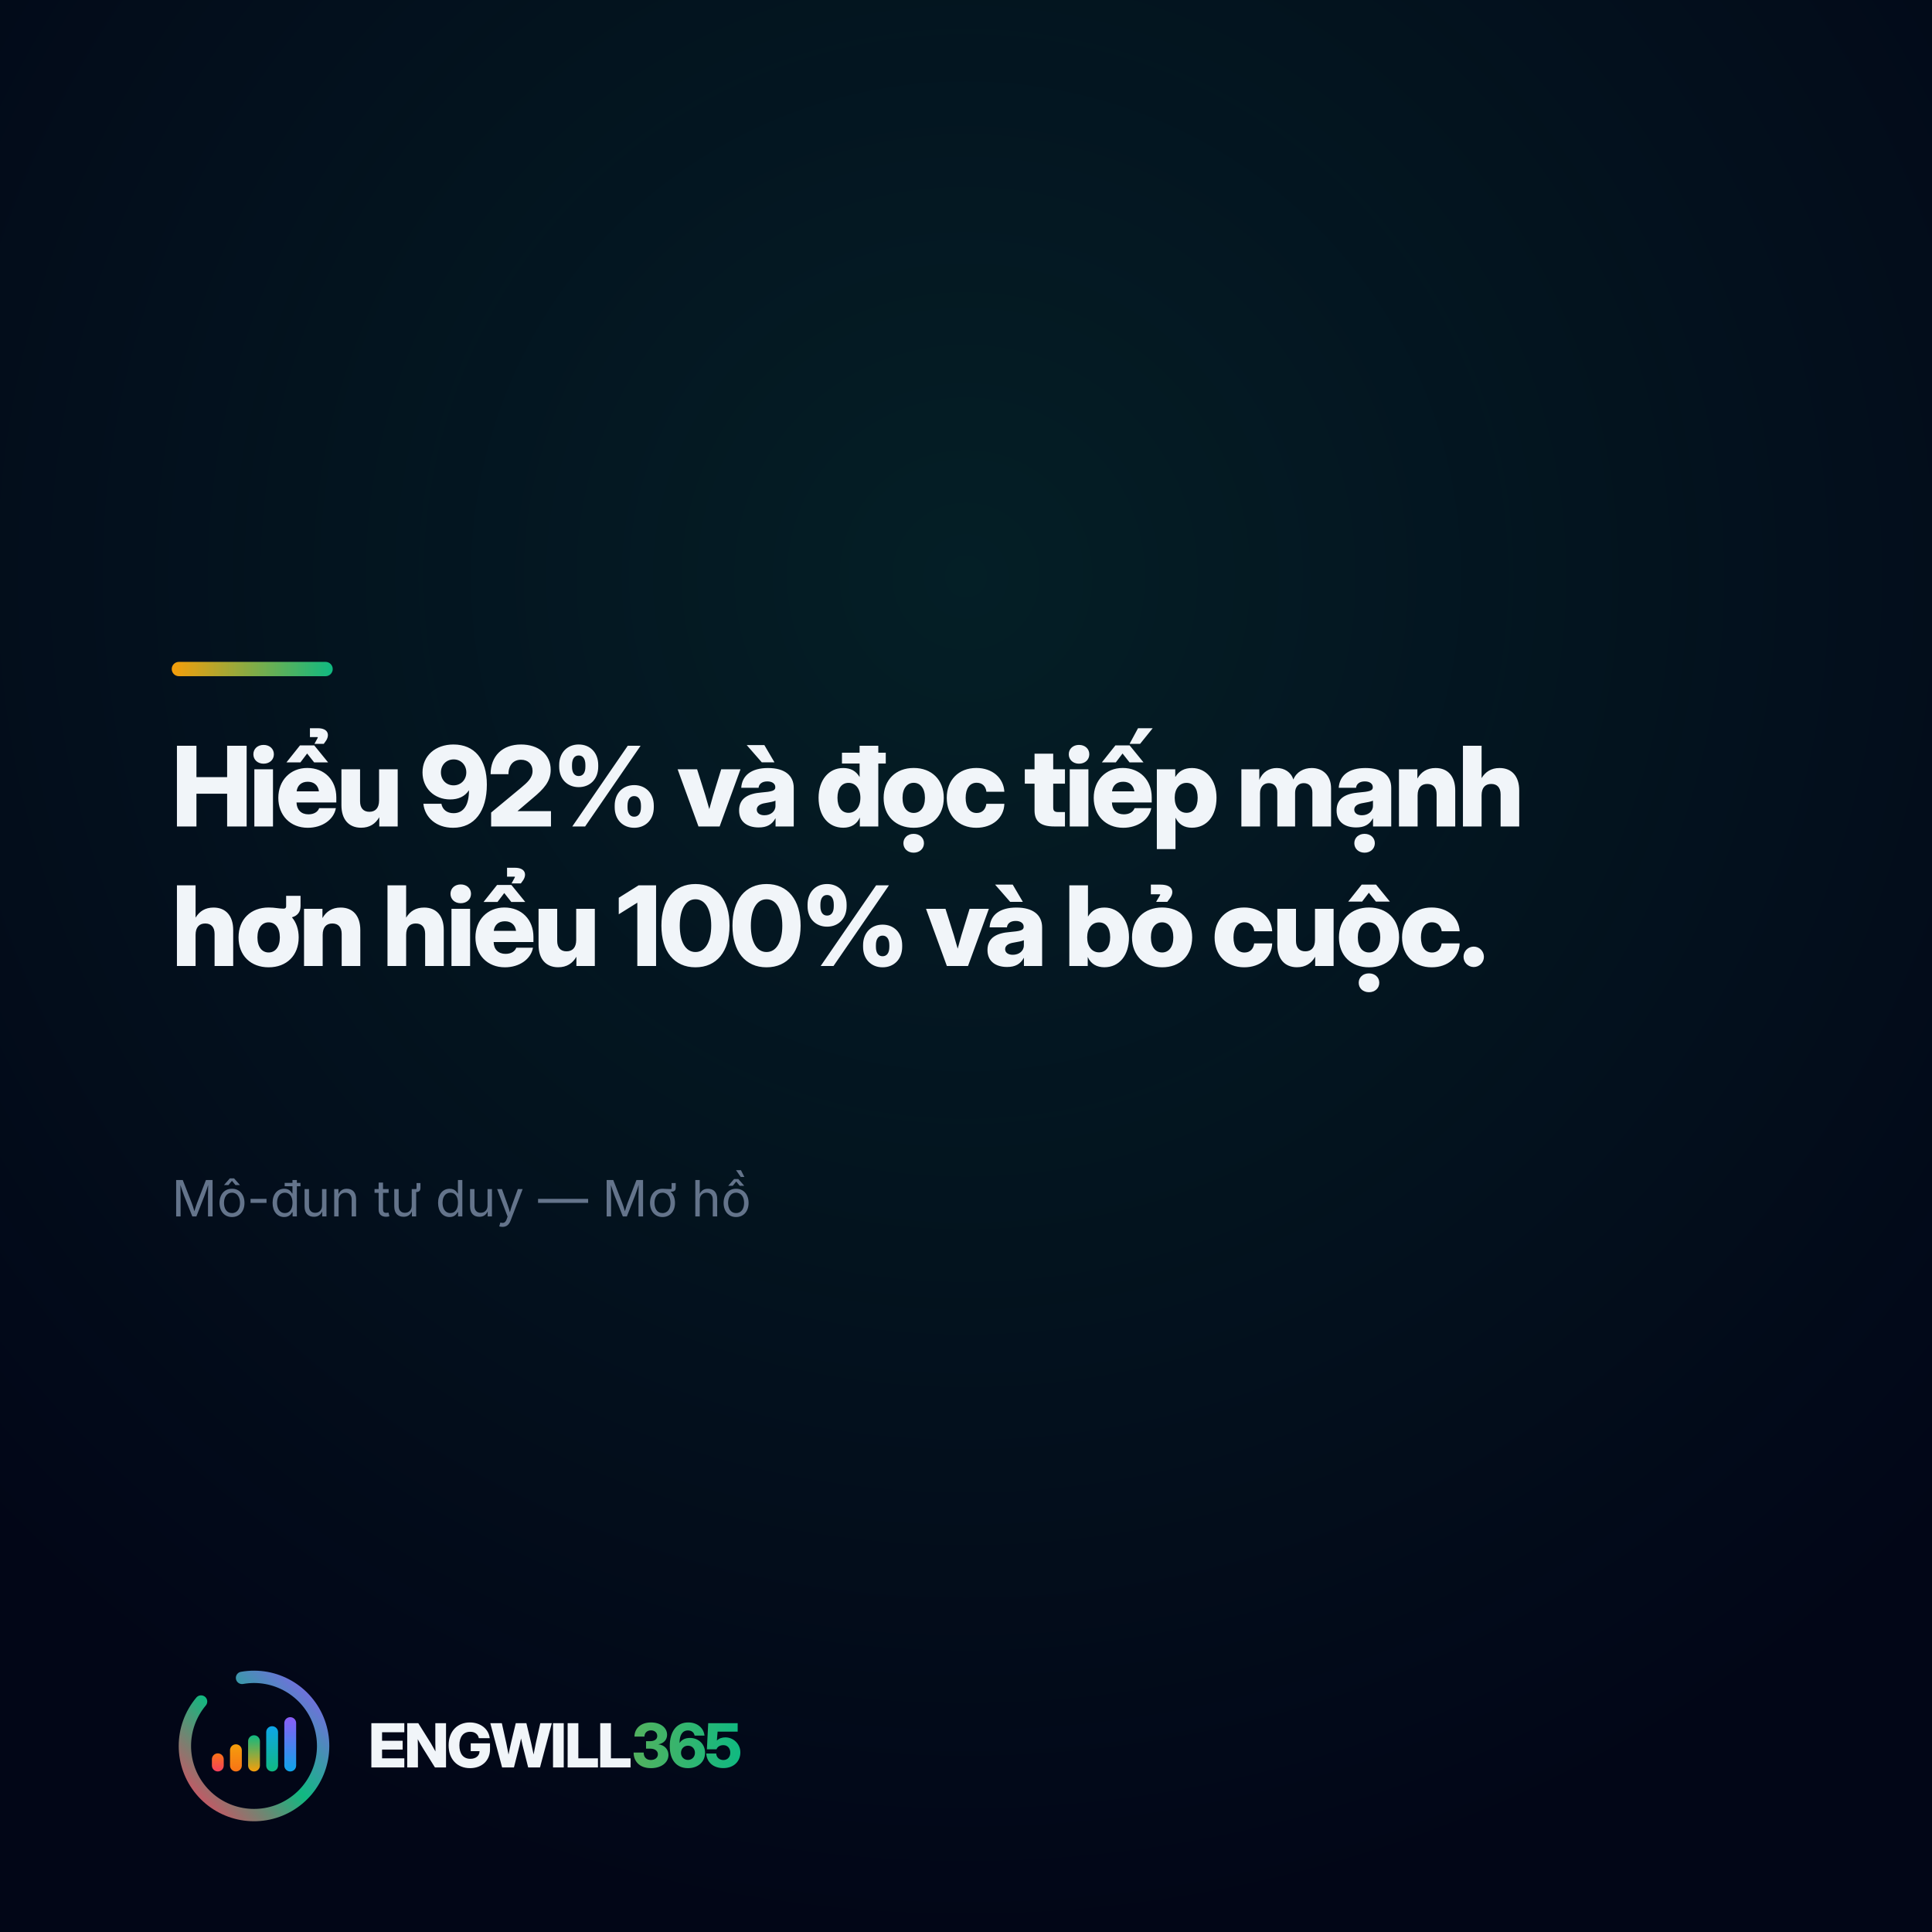
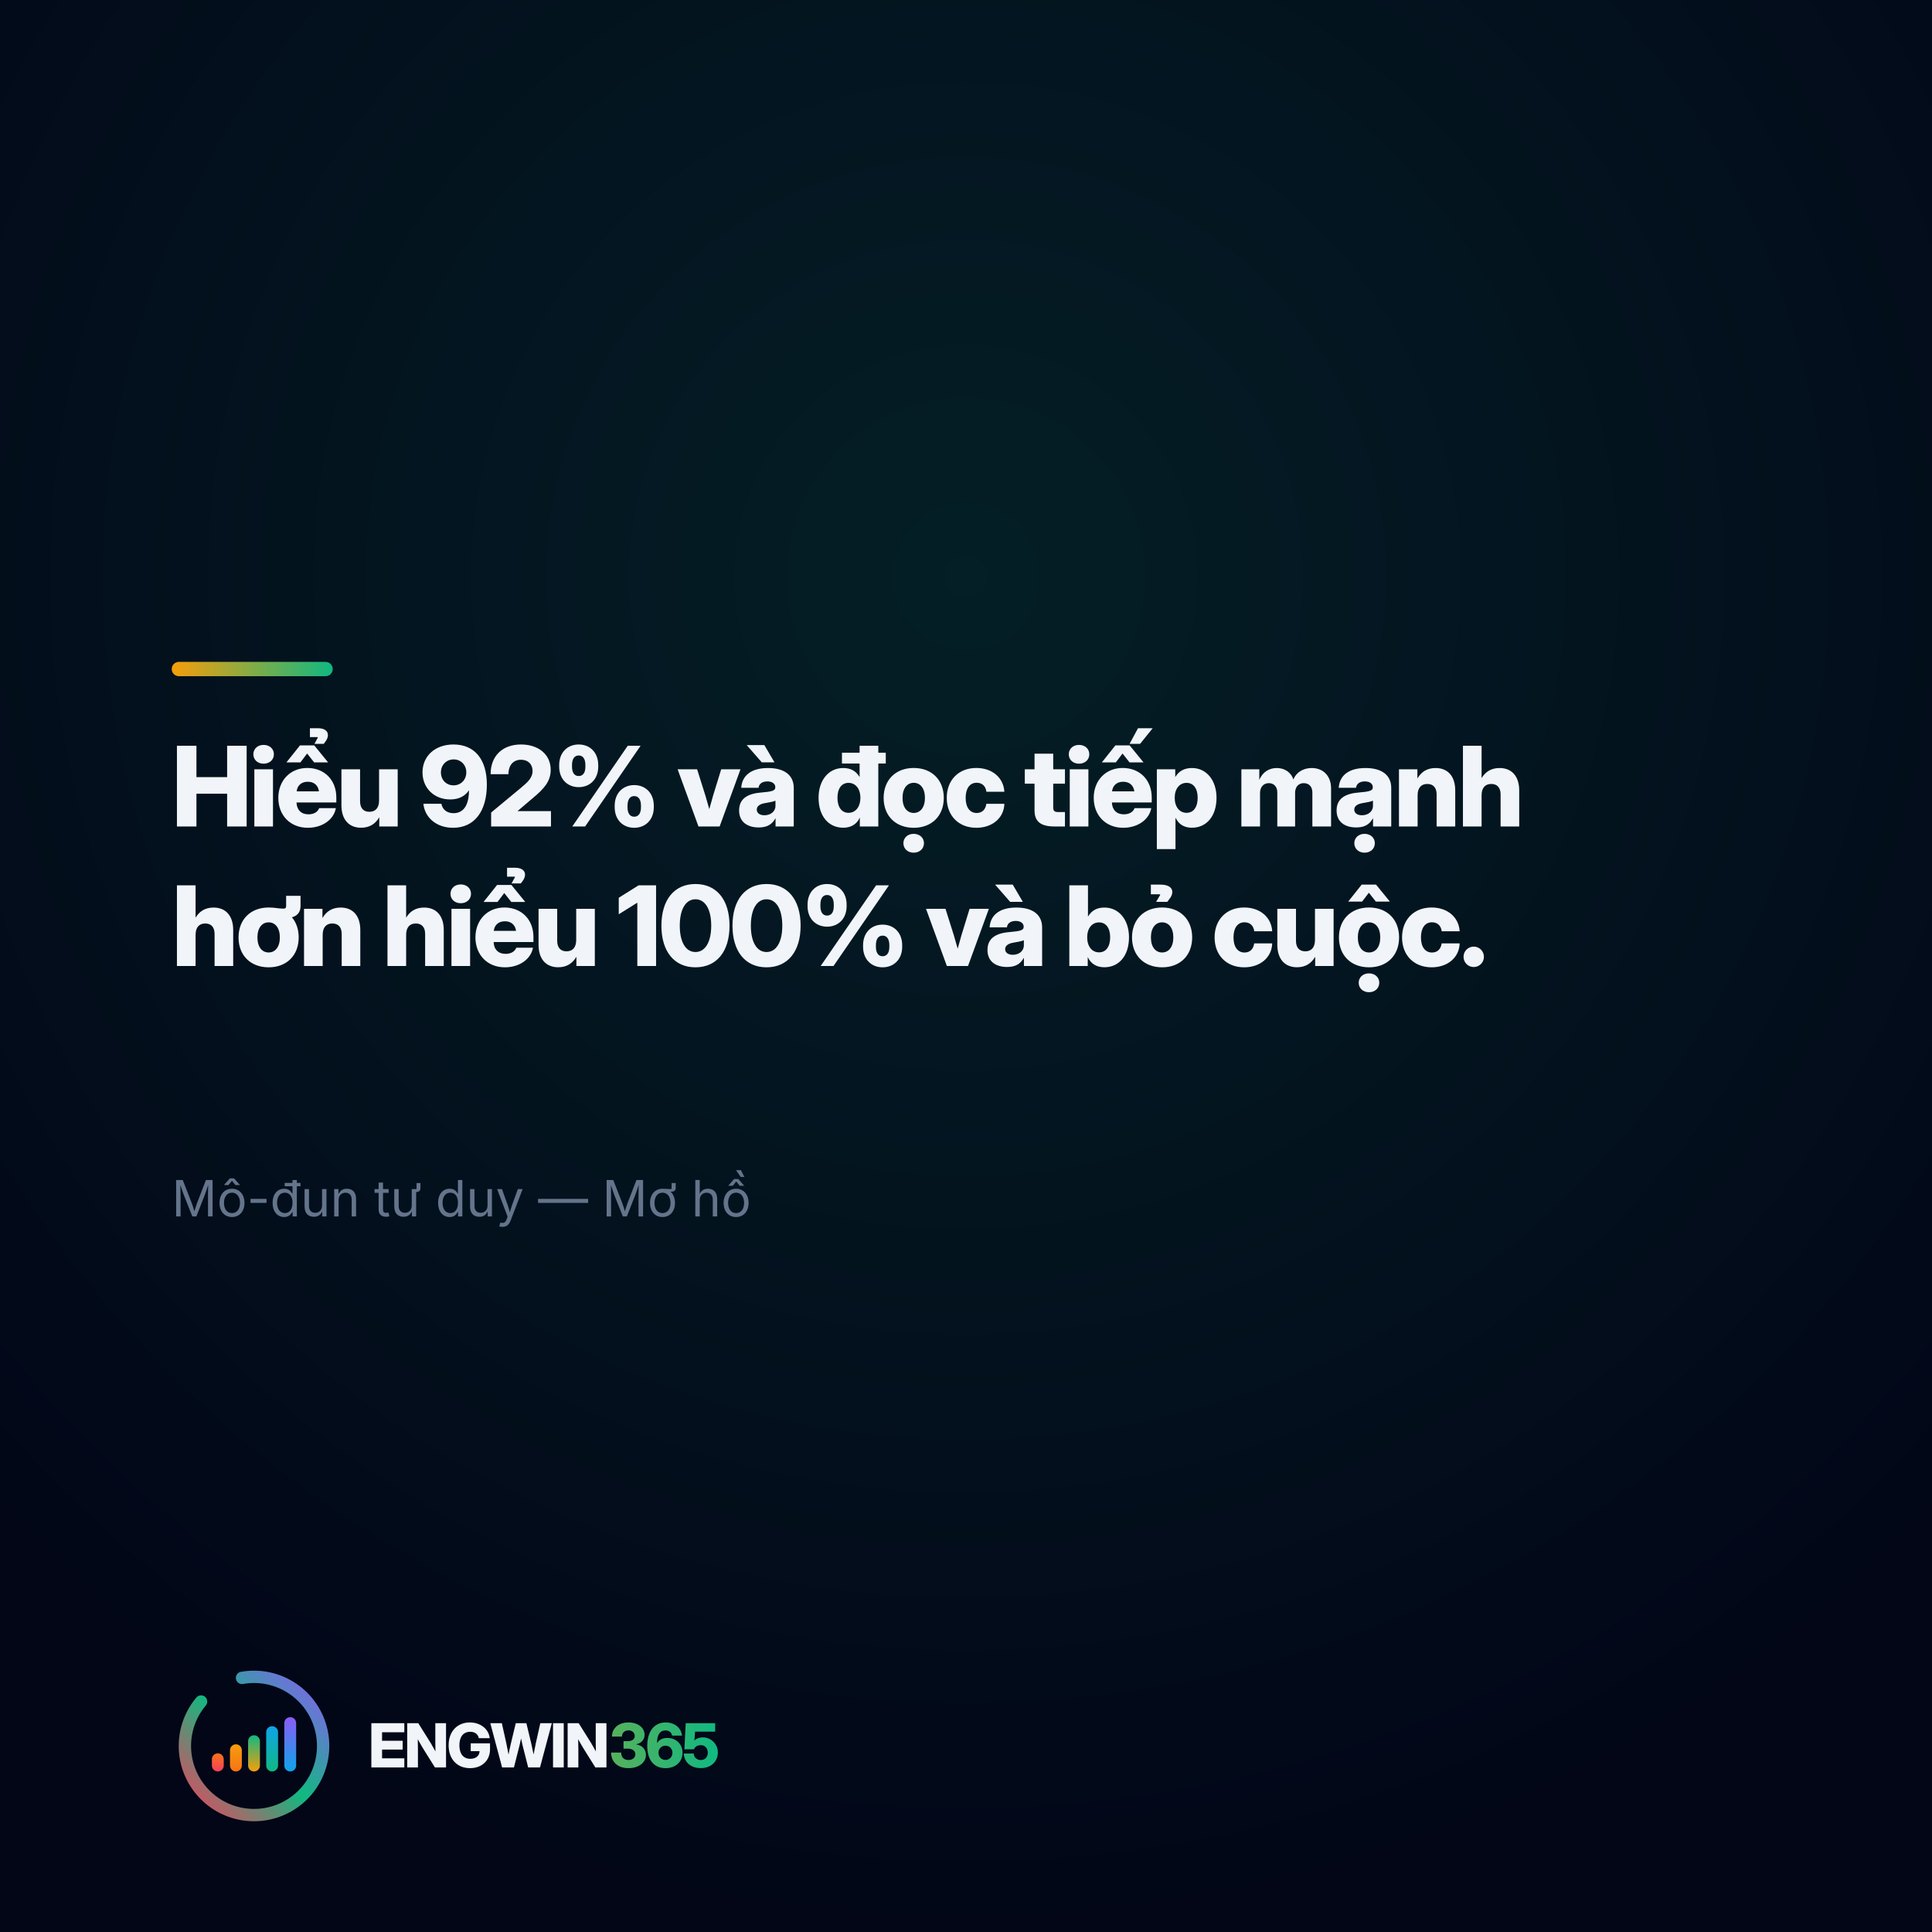
<svg xmlns="http://www.w3.org/2000/svg" viewBox="0 0 1080 1080" width="1080" height="1080">
  <defs>
    <linearGradient id="tier1" x1="0" y1="1" x2="0" y2="0">
      <stop offset="0" stop-color="#F43F5E" />
      <stop offset="1" stop-color="#F97316" />
    </linearGradient>
    <linearGradient id="tier2" x1="0" y1="1" x2="0" y2="0">
      <stop offset="0" stop-color="#F97316" />
      <stop offset="1" stop-color="#F59E0B" />
    </linearGradient>
    <linearGradient id="tier3" x1="0" y1="1" x2="0" y2="0">
      <stop offset="0" stop-color="#F59E0B" />
      <stop offset="1" stop-color="#10B981" />
    </linearGradient>
    <linearGradient id="tier4" x1="0" y1="1" x2="0" y2="0">
      <stop offset="0" stop-color="#10B981" />
      <stop offset="1" stop-color="#0EA5E9" />
    </linearGradient>
    <linearGradient id="tier5" x1="0" y1="1" x2="0" y2="0">
      <stop offset="0" stop-color="#0EA5E9" />
      <stop offset="1" stop-color="#8B5CF6" />
    </linearGradient>
    <linearGradient id="ringGrad" x1="0" y1="1" x2="1" y2="0">
      <stop offset="0" stop-color="#F43F5E" />
      <stop offset="0.5" stop-color="#10B981" />
      <stop offset="1" stop-color="#8B5CF6" />
    </linearGradient>
    <linearGradient id="q" x1="0" y1="0" x2="1" y2="0">
      <stop offset="0" stop-color="#F59E0B" />
      <stop offset="1" stop-color="#10B981" />
    </linearGradient>
    <radialGradient id="h" cx="0.5" cy="0.3" r="0.7">
      <stop offset="0" stop-color="#10B981" stop-opacity="0.14" />
      <stop offset="1" stop-color="#10B981" stop-opacity="0" />
    </radialGradient>
  </defs>
  <rect width="1080" height="1080" fill="#020617" />
  <rect width="1080" height="1080" fill="url(#h)" />
  <rect x="96" y="370" width="90" height="8" rx="4" fill="url(#q)" />
  <text x="96" y="462" font-family="Inter Display, Inter, sans-serif" font-size="62" font-weight="800" letter-spacing="-1.5" fill="#F1F5F9">Hiểu 92% và đọc tiếp mạnh</text>
  <text x="96" y="540" font-family="Inter Display, Inter, sans-serif" font-size="62" font-weight="800" letter-spacing="-1.5" fill="#F1F5F9">hơn hiểu 100% và bỏ cuộc.</text>
  <text x="96" y="680" font-family="Inter, sans-serif" font-size="28" font-weight="400" fill="#64748B">Mô-đun tư duy — Mơ hồ</text>
  <g transform="translate(96 930)">
    <path d="M 39.29 7.95 A 38.64 38.64 0 1 1 16.40 21.16" fill="none" stroke="url(#ringGrad)" stroke-width="6.90" stroke-linecap="round" />
    <rect x="22.45" y="50.14" width="6.62" height="10.12" rx="3.31" fill="url(#tier1)" />
    <rect x="32.57" y="45.08" width="6.62" height="15.18" rx="3.31" fill="url(#tier2)" />
    <rect x="42.69" y="40.02" width="6.62" height="20.24" rx="3.31" fill="url(#tier3)" />
    <rect x="52.81" y="34.96" width="6.62" height="25.30" rx="3.31" fill="url(#tier4)" />
    <rect x="62.93" y="29.90" width="6.62" height="30.36" rx="3.31" fill="url(#tier5)" />
  </g>
-   <text x="206" y="988" font-family="Inter Display, Inter, sans-serif" font-size="34" font-weight="800" letter-spacing="-1" fill="#F1F5F9">ENGWILL<tspan fill="url(#q)">365</tspan>
+   <text x="206" y="988" font-family="Inter Display, Inter, sans-serif" font-size="34" font-weight="800" letter-spacing="-1" fill="#F1F5F9">ENGWIN<tspan fill="url(#q)">365</tspan>
  </text>
</svg>
